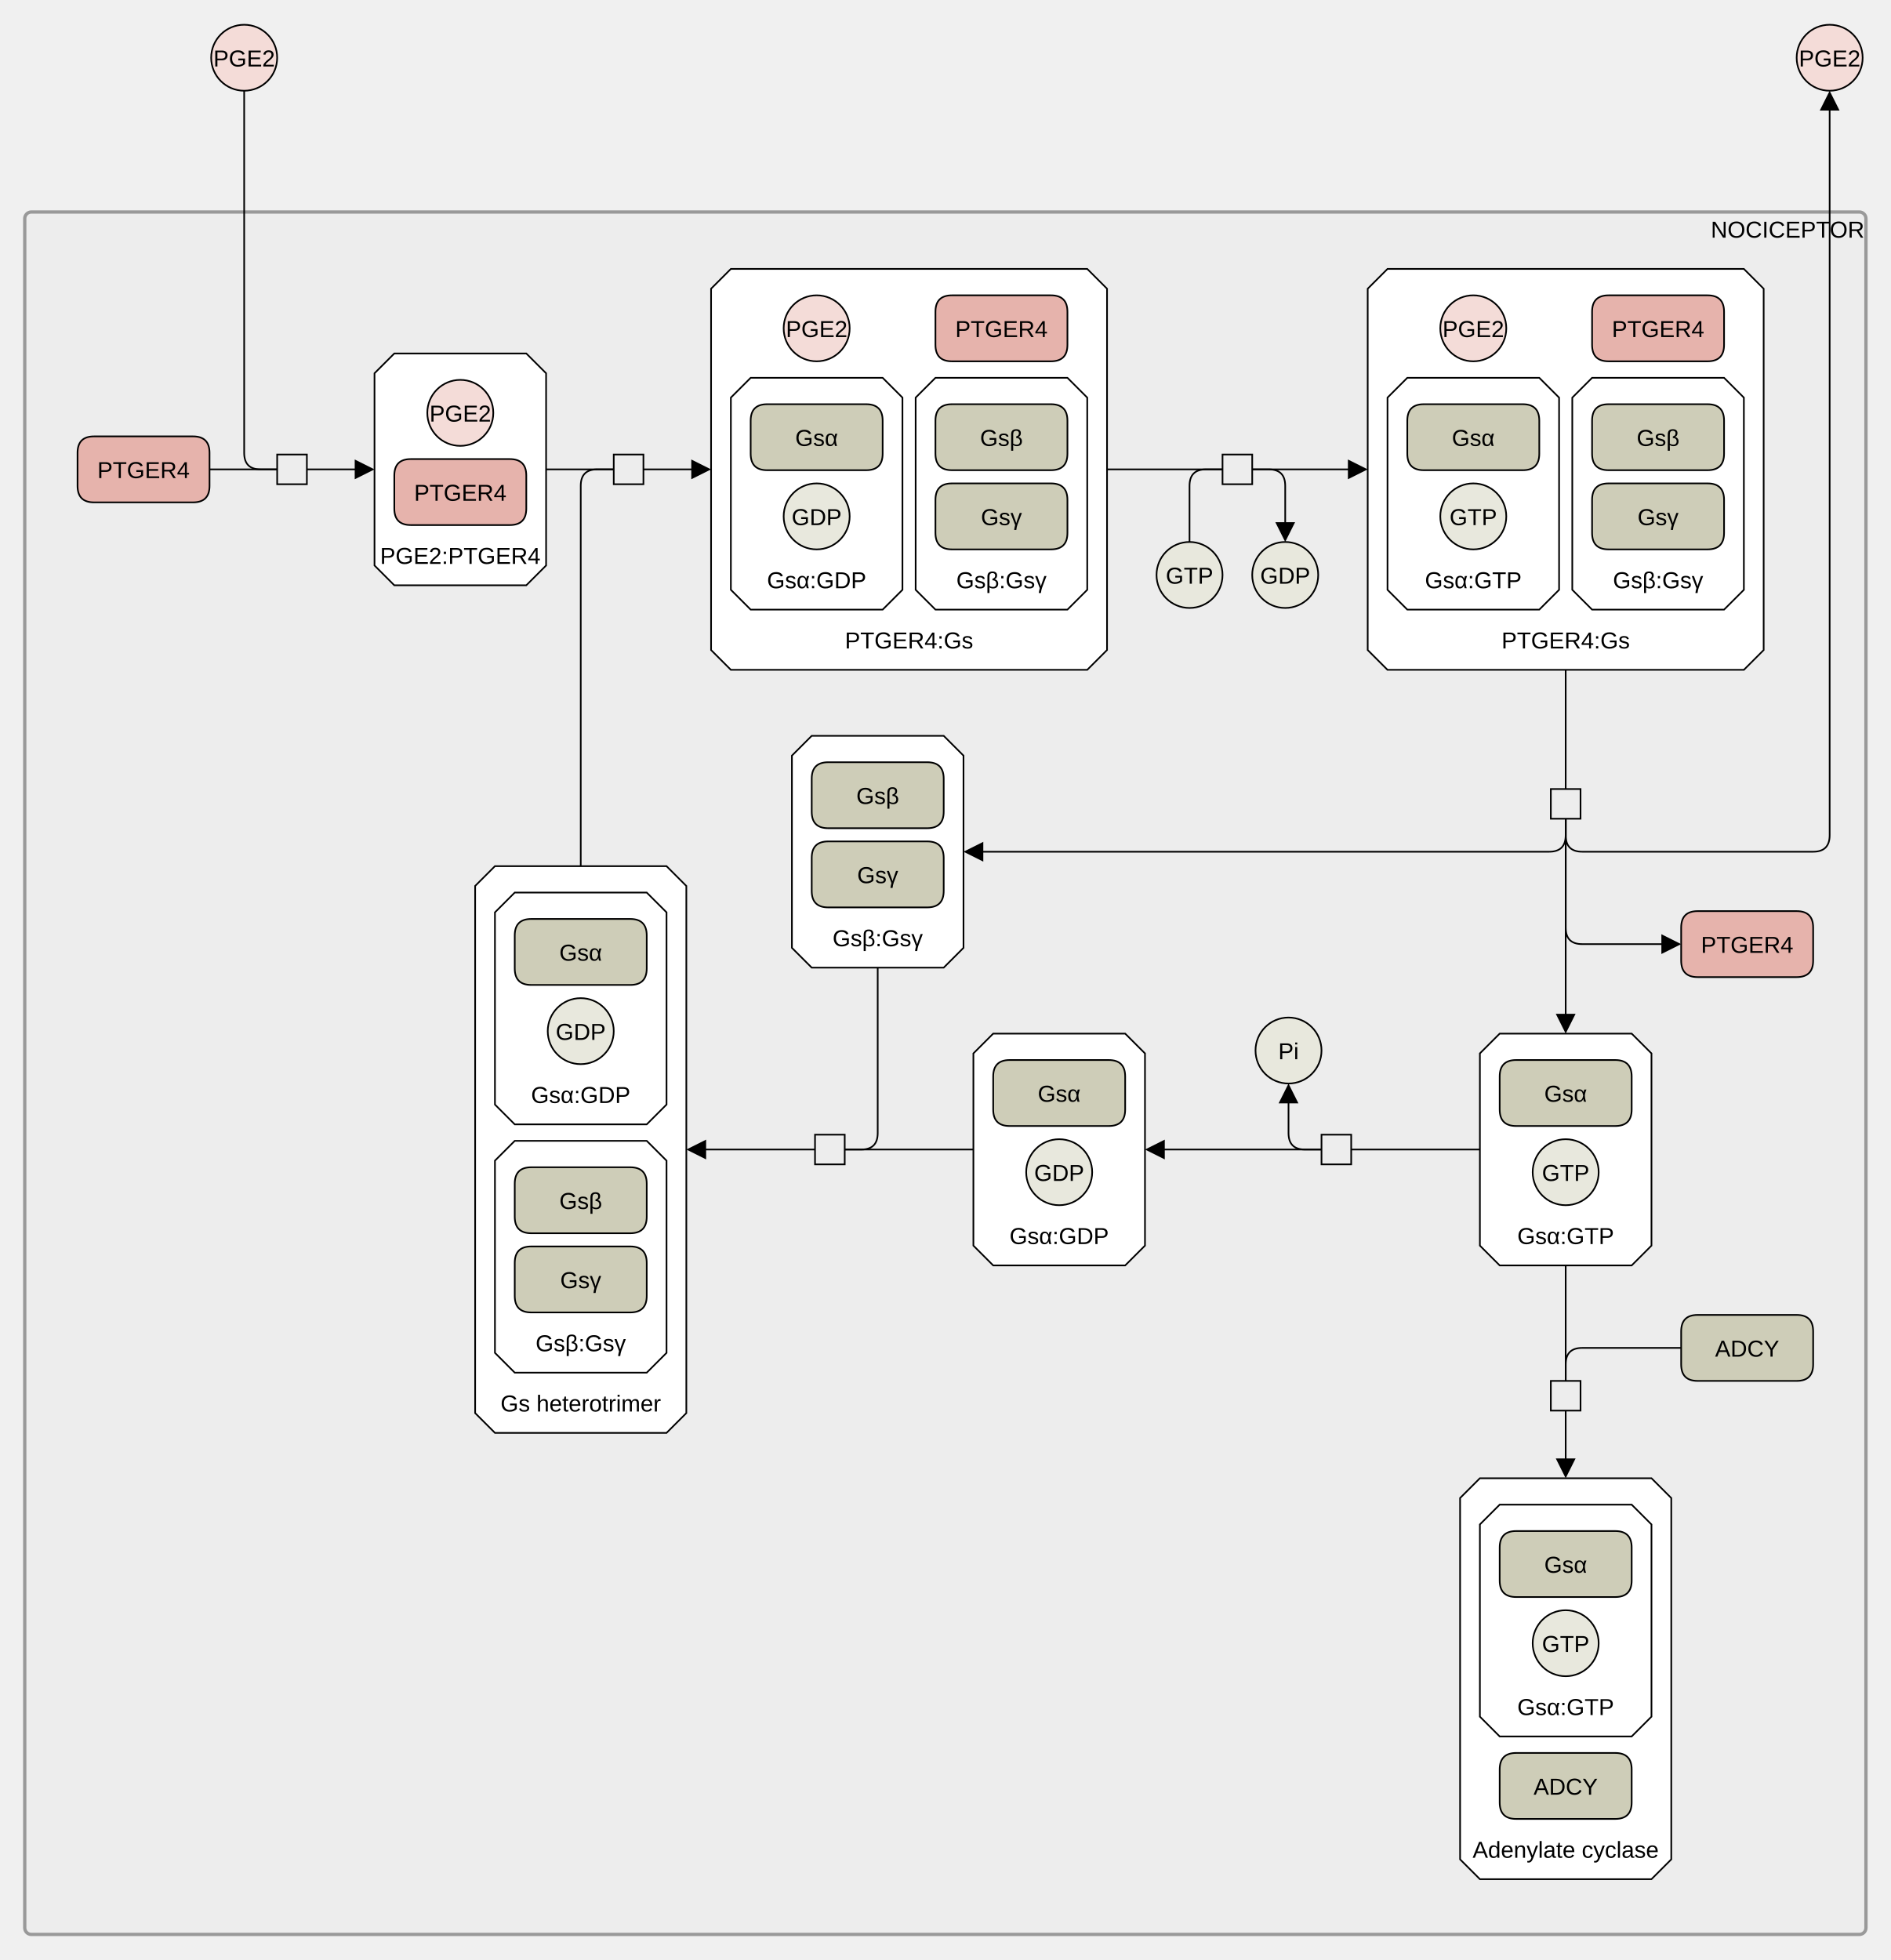
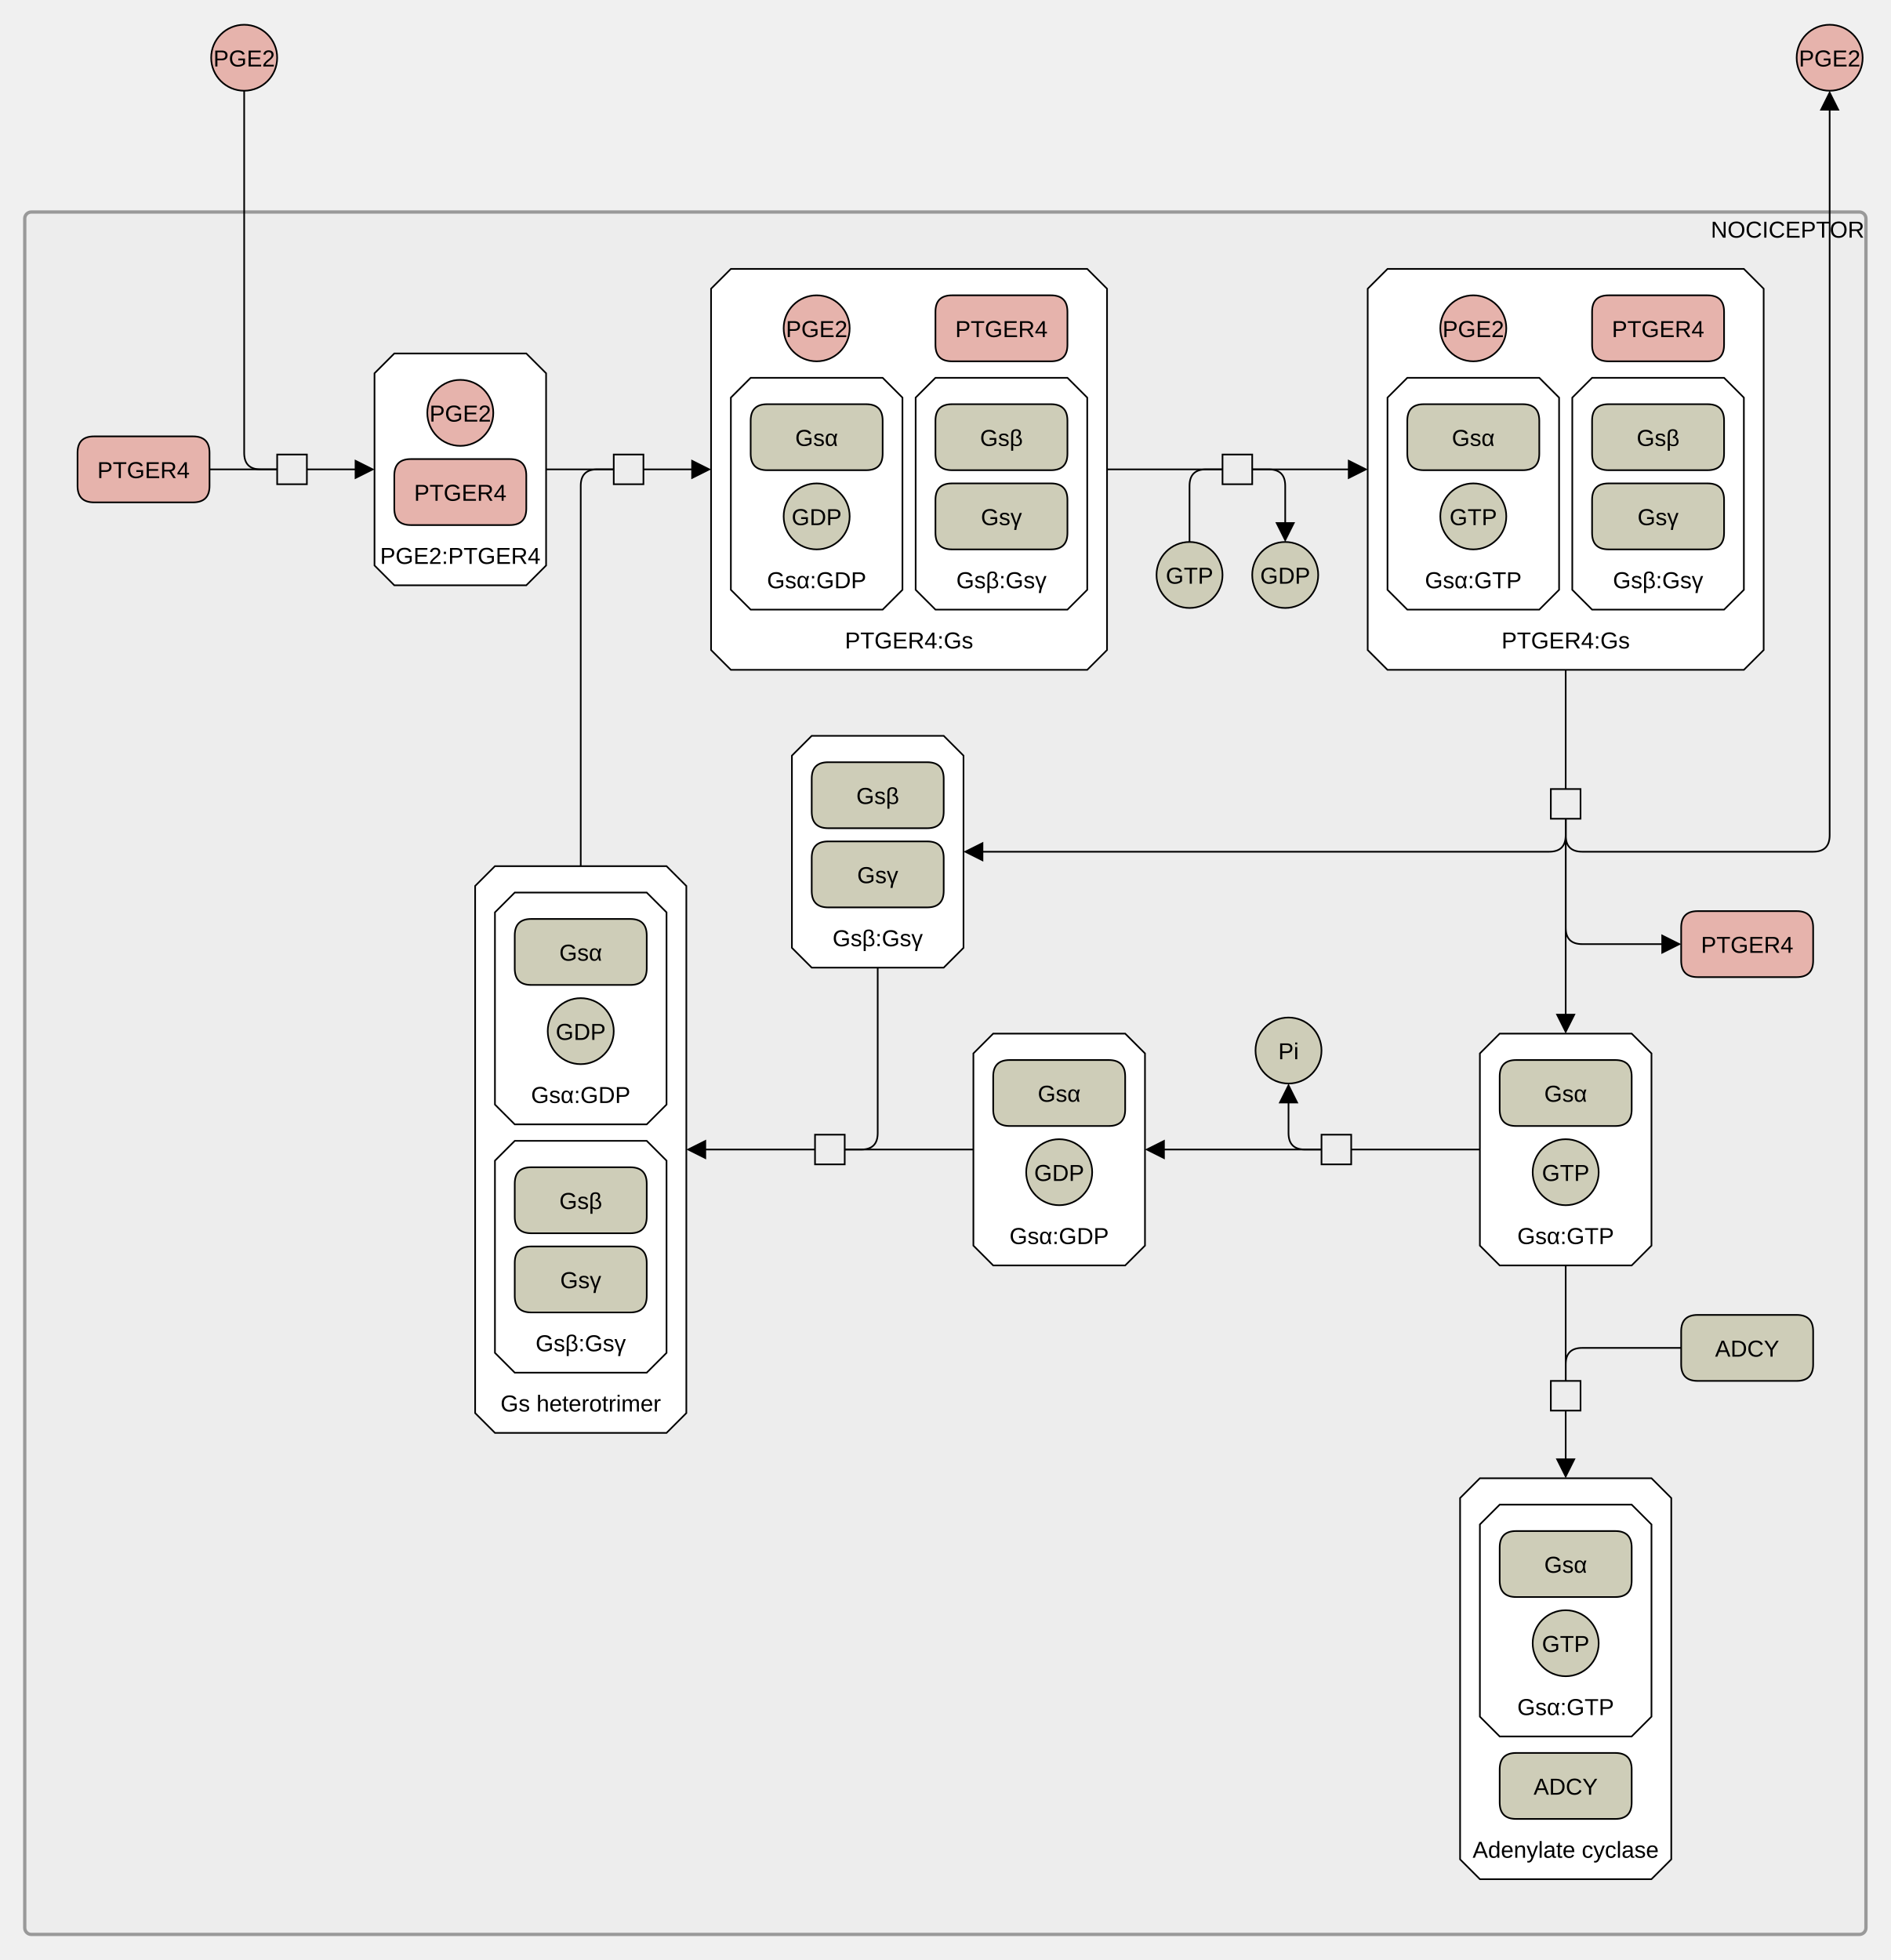
<svg xmlns="http://www.w3.org/2000/svg" width="1146" height="1188" viewBox="0 0 1146 1188" stroke-linecap="butt" stroke-miterlimit="10">
  <g transform="translate(-25,-25)">
    <path d="M40 157.5 C40 155.291 41.791 153.5 44 153.5 L1152 153.5 C1154.209 153.5 1156 155.291 1156 157.5 L1156 1193.5 C1156 1195.709 1154.209 1197.5 1152 1197.5 L44 1197.5 C41.791 1197.5 40 1195.709 40 1193.5 Z" fill="#999999" fill-opacity="0.031" stroke="none" />
    <path d="M40 157.5 C40 155.291 41.791 153.5 44 153.5 L1152 153.5 C1154.209 153.5 1156 155.291 1156 157.5 L1156 1193.5 C1156 1195.709 1154.209 1197.5 1152 1197.5 L44 1197.5 C41.791 1197.5 40 1195.709 40 1193.5 Z" fill="none" stroke="#999999" stroke-width="2" />
    <text x="1108.5" y="169.041" text-anchor="middle" font-family="'Dialog', Arial, Helvetica, sans-serif" font-size="14" fill="#000000" stroke="none" xml:space="preserve">NOCICEPTOR</text>
    <path d="M922 921 L1026 921 L1038 933 L1038 1152 L1026 1164 L922 1164 L910 1152 L910 933 Z" fill="#FFFFFF" stroke="none" />
    <path d="M922 921 L1026 921 L1038 933 L1038 1152 L1026 1164 L922 1164 L910 1152 L910 933 Z" fill="none" stroke="#000000" />
    <text x="974" y="1151.041" text-anchor="middle" font-family="'Dialog', Arial, Helvetica, sans-serif" font-size="14" fill="#000000" stroke="none" xml:space="preserve">Adenylate cyclase</text>
    <path d="M934 1097.5 Q934 1087.5 944 1087.5 L1004 1087.5 Q1014 1087.5 1014 1097.5 L1014 1117.5 Q1014 1127.5 1004 1127.5 L944 1127.5 Q934 1127.5 934 1117.5 Z" fill="#CECDB8" stroke="none" />
    <path d="M934 1097.5 Q934 1087.5 944 1087.5 L1004 1087.5 Q1014 1087.5 1014 1097.5 L1014 1117.5 Q1014 1127.5 1004 1127.5 L944 1127.5 Q934 1127.5 934 1117.5 Z" fill="none" stroke="#000000" />
    <text x="974" y="1112.791" text-anchor="middle" font-family="'Dialog', Arial, Helvetica, sans-serif" font-size="14" fill="#000000" stroke="none" xml:space="preserve">ADCY</text>
    <path d="M934 937 L1014 937 L1026 949 L1026 1065.5 L1014 1077.5 L934 1077.5 L922 1065.5 L922 949 Z" fill="#FFFFFF" stroke="none" />
    <path d="M934 937 L1014 937 L1026 949 L1026 1065.5 L1014 1077.5 L934 1077.5 L922 1065.5 L922 949 Z" fill="none" stroke="#000000" />
    <text x="974" y="1064.541" text-anchor="middle" font-family="'Dialog', Arial, Helvetica, sans-serif" font-size="14" fill="#000000" stroke="none" xml:space="preserve">Gsα:GTP</text>
    <path d="M934 963 Q934 953 944 953 L1004 953 Q1014 953 1014 963 L1014 983 Q1014 993 1004 993 L944 993 Q934 993 934 983 Z" fill="#CECDB8" stroke="none" />
    <path d="M934 963 Q934 953 944 953 L1004 953 Q1014 953 1014 963 L1014 983 Q1014 993 1004 993 L944 993 Q934 993 934 983 Z" fill="none" stroke="#000000" />
    <text x="974" y="978.291" text-anchor="middle" font-family="'Dialog', Arial, Helvetica, sans-serif" font-size="14" fill="#000000" stroke="none" xml:space="preserve">Gsα</text>
-     <path d="M954 1021 C954 1009.954 962.954 1001 974 1001 L974 1001 C985.046 1001 994 1009.954 994 1021 L994 1021 C994 1032.046 985.046 1041 974 1041 L974 1041 C962.954 1041 954 1032.046 954 1021 Z" fill="#E8E8DD" stroke="none" />
+     <path d="M954 1021 C954 1009.954 962.954 1001 974 1001 L974 1001 C985.046 1001 994 1009.954 994 1021 L994 1021 C994 1032.046 985.046 1041 974 1041 L974 1041 C962.954 1041 954 1032.046 954 1021 Z" fill="#CECDB8" stroke="none" />
    <path d="M954 1021 C954 1009.954 962.954 1001 974 1001 L974 1001 C985.046 1001 994 1009.954 994 1021 L994 1021 C994 1032.046 985.046 1041 974 1041 L974 1041 C962.954 1041 954 1032.046 954 1021 Z" fill="none" stroke="#000000" />
    <text x="974" y="1026.291" text-anchor="middle" font-family="'Dialog', Arial, Helvetica, sans-serif" font-size="14" fill="#000000" stroke="none" xml:space="preserve">GTP</text>
    <path d="M468 188 L684 188 L696 200 L696 419 L684 431 L468 431 L456 419 L456 200 Z" fill="#FFFFFF" stroke="none" />
    <path d="M468 188 L684 188 L696 200 L696 419 L684 431 L468 431 L456 419 L456 200 Z" fill="none" stroke="#000000" />
    <text x="576" y="418.041" text-anchor="middle" font-family="'Dialog', Arial, Helvetica, sans-serif" font-size="14" fill="#000000" stroke="none" xml:space="preserve">PTGER4:Gs</text>
    <path d="M592 254 L672 254 L684 266 L684 382.5 L672 394.5 L592 394.5 L580 382.5 L580 266 Z" fill="#FFFFFF" stroke="none" />
    <path d="M592 254 L672 254 L684 266 L684 382.5 L672 394.5 L592 394.5 L580 382.5 L580 266 Z" fill="none" stroke="#000000" />
    <text x="632" y="381.541" text-anchor="middle" font-family="'Dialog', Arial, Helvetica, sans-serif" font-size="14" fill="#000000" stroke="none" xml:space="preserve">Gsβ:Gsγ</text>
    <path d="M592 280 Q592 270 602 270 L662 270 Q672 270 672 280 L672 300 Q672 310 662 310 L602 310 Q592 310 592 300 Z" fill="#CECDB8" stroke="none" />
    <path d="M592 280 Q592 270 602 270 L662 270 Q672 270 672 280 L672 300 Q672 310 662 310 L602 310 Q592 310 592 300 Z" fill="none" stroke="#000000" />
    <text x="632" y="295.291" text-anchor="middle" font-family="'Dialog', Arial, Helvetica, sans-serif" font-size="14" fill="#000000" stroke="none" xml:space="preserve">Gsβ</text>
    <path d="M592 328 Q592 318 602 318 L662 318 Q672 318 672 328 L672 348 Q672 358 662 358 L602 358 Q592 358 592 348 Z" fill="#CECDB8" stroke="none" />
    <path d="M592 328 Q592 318 602 318 L662 318 Q672 318 672 328 L672 348 Q672 358 662 358 L602 358 Q592 358 592 348 Z" fill="none" stroke="#000000" />
    <text x="632" y="343.291" text-anchor="middle" font-family="'Dialog', Arial, Helvetica, sans-serif" font-size="14" fill="#000000" stroke="none" xml:space="preserve">Gsγ</text>
    <path d="M480 254 L560 254 L572 266 L572 382.5 L560 394.5 L480 394.5 L468 382.5 L468 266 Z" fill="#FFFFFF" stroke="none" />
    <path d="M480 254 L560 254 L572 266 L572 382.5 L560 394.5 L480 394.5 L468 382.5 L468 266 Z" fill="none" stroke="#000000" />
    <text x="520" y="381.541" text-anchor="middle" font-family="'Dialog', Arial, Helvetica, sans-serif" font-size="14" fill="#000000" stroke="none" xml:space="preserve">Gsα:GDP</text>
    <path d="M480 280 Q480 270 490 270 L550 270 Q560 270 560 280 L560 300 Q560 310 550 310 L490 310 Q480 310 480 300 Z" fill="#CECDB8" stroke="none" />
    <path d="M480 280 Q480 270 490 270 L550 270 Q560 270 560 280 L560 300 Q560 310 550 310 L490 310 Q480 310 480 300 Z" fill="none" stroke="#000000" />
    <text x="520" y="295.291" text-anchor="middle" font-family="'Dialog', Arial, Helvetica, sans-serif" font-size="14" fill="#000000" stroke="none" xml:space="preserve">Gsα</text>
-     <path d="M500 338 C500 326.954 508.954 318 520 318 L520 318 C531.046 318 540 326.954 540 338 L540 338 C540 349.046 531.046 358 520 358 L520 358 C508.954 358 500 349.046 500 338 Z" fill="#E8E8DD" stroke="none" />
+     <path d="M500 338 C500 326.954 508.954 318 520 318 L520 318 C531.046 318 540 326.954 540 338 L540 338 C540 349.046 531.046 358 520 358 L520 358 C508.954 358 500 349.046 500 338 Z" fill="#CECDB8" stroke="none" />
    <path d="M500 338 C500 326.954 508.954 318 520 318 L520 318 C531.046 318 540 326.954 540 338 L540 338 C540 349.046 531.046 358 520 358 L520 358 C508.954 358 500 349.046 500 338 Z" fill="none" stroke="#000000" />
    <text x="520" y="343.291" text-anchor="middle" font-family="'Dialog', Arial, Helvetica, sans-serif" font-size="14" fill="#000000" stroke="none" xml:space="preserve">GDP</text>
-     <path d="M500 224 C500 212.954 508.954 204 520 204 L520 204 C531.046 204 540 212.954 540 224 L540 224 C540 235.046 531.046 244 520 244 L520 244 C508.954 244 500 235.046 500 224 Z" fill="#F4DCD8" stroke="none" />
+     <path d="M500 224 C500 212.954 508.954 204 520 204 L520 204 C531.046 204 540 212.954 540 224 L540 224 C540 235.046 531.046 244 520 244 L520 244 C508.954 244 500 235.046 500 224 Z" fill="#E6B3AC" stroke="none" />
    <path d="M500 224 C500 212.954 508.954 204 520 204 L520 204 C531.046 204 540 212.954 540 224 L540 224 C540 235.046 531.046 244 520 244 L520 244 C508.954 244 500 235.046 500 224 Z" fill="none" stroke="#000000" />
    <text x="520" y="229.291" text-anchor="middle" font-family="'Dialog', Arial, Helvetica, sans-serif" font-size="14" fill="#000000" stroke="none" xml:space="preserve">PGE2</text>
    <path d="M592 214 Q592 204 602 204 L662 204 Q672 204 672 214 L672 234 Q672 244 662 244 L602 244 Q592 244 592 234 Z" fill="#E6B3AC" stroke="none" />
    <path d="M592 214 Q592 204 602 204 L662 204 Q672 204 672 214 L672 234 Q672 244 662 244 L602 244 Q592 244 592 234 Z" fill="none" stroke="#000000" />
    <text x="632" y="229.291" text-anchor="middle" font-family="'Dialog', Arial, Helvetica, sans-serif" font-size="14" fill="#000000" stroke="none" xml:space="preserve">PTGER4</text>
    <path d="M866 188 L1082 188 L1094 200 L1094 419 L1082 431 L866 431 L854 419 L854 200 Z" fill="#FFFFFF" stroke="none" />
    <path d="M866 188 L1082 188 L1094 200 L1094 419 L1082 431 L866 431 L854 419 L854 200 Z" fill="none" stroke="#000000" />
    <text x="974" y="418.041" text-anchor="middle" font-family="'Dialog', Arial, Helvetica, sans-serif" font-size="14" fill="#000000" stroke="none" xml:space="preserve">PTGER4:Gs</text>
    <path d="M990 254 L1070 254 L1082 266 L1082 382.5 L1070 394.5 L990 394.5 L978 382.5 L978 266 Z" fill="#FFFFFF" stroke="none" />
    <path d="M990 254 L1070 254 L1082 266 L1082 382.5 L1070 394.5 L990 394.5 L978 382.5 L978 266 Z" fill="none" stroke="#000000" />
    <text x="1030" y="381.541" text-anchor="middle" font-family="'Dialog', Arial, Helvetica, sans-serif" font-size="14" fill="#000000" stroke="none" xml:space="preserve">Gsβ:Gsγ</text>
    <path d="M990 280 Q990 270 1000 270 L1060 270 Q1070 270 1070 280 L1070 300 Q1070 310 1060 310 L1000 310 Q990 310 990 300 Z" fill="#CECDB8" stroke="none" />
    <path d="M990 280 Q990 270 1000 270 L1060 270 Q1070 270 1070 280 L1070 300 Q1070 310 1060 310 L1000 310 Q990 310 990 300 Z" fill="none" stroke="#000000" />
    <text x="1030" y="295.291" text-anchor="middle" font-family="'Dialog', Arial, Helvetica, sans-serif" font-size="14" fill="#000000" stroke="none" xml:space="preserve">Gsβ</text>
    <path d="M990 328 Q990 318 1000 318 L1060 318 Q1070 318 1070 328 L1070 348 Q1070 358 1060 358 L1000 358 Q990 358 990 348 Z" fill="#CECDB8" stroke="none" />
    <path d="M990 328 Q990 318 1000 318 L1060 318 Q1070 318 1070 328 L1070 348 Q1070 358 1060 358 L1000 358 Q990 358 990 348 Z" fill="none" stroke="#000000" />
    <text x="1030" y="343.291" text-anchor="middle" font-family="'Dialog', Arial, Helvetica, sans-serif" font-size="14" fill="#000000" stroke="none" xml:space="preserve">Gsγ</text>
    <path d="M878 254 L958 254 L970 266 L970 382.5 L958 394.5 L878 394.5 L866 382.5 L866 266 Z" fill="#FFFFFF" stroke="none" />
    <path d="M878 254 L958 254 L970 266 L970 382.5 L958 394.5 L878 394.5 L866 382.5 L866 266 Z" fill="none" stroke="#000000" />
    <text x="918" y="381.541" text-anchor="middle" font-family="'Dialog', Arial, Helvetica, sans-serif" font-size="14" fill="#000000" stroke="none" xml:space="preserve">Gsα:GTP</text>
    <path d="M878 280 Q878 270 888 270 L948 270 Q958 270 958 280 L958 300 Q958 310 948 310 L888 310 Q878 310 878 300 Z" fill="#CECDB8" stroke="none" />
    <path d="M878 280 Q878 270 888 270 L948 270 Q958 270 958 280 L958 300 Q958 310 948 310 L888 310 Q878 310 878 300 Z" fill="none" stroke="#000000" />
    <text x="918" y="295.291" text-anchor="middle" font-family="'Dialog', Arial, Helvetica, sans-serif" font-size="14" fill="#000000" stroke="none" xml:space="preserve">Gsα</text>
-     <path d="M898 338 C898 326.954 906.954 318 918 318 L918 318 C929.046 318 938 326.954 938 338 L938 338 C938 349.046 929.046 358 918 358 L918 358 C906.954 358 898 349.046 898 338 Z" fill="#E8E8DD" stroke="none" />
+     <path d="M898 338 C898 326.954 906.954 318 918 318 L918 318 C929.046 318 938 326.954 938 338 L938 338 C938 349.046 929.046 358 918 358 L918 358 C906.954 358 898 349.046 898 338 Z" fill="#CECDB8" stroke="none" />
    <path d="M898 338 C898 326.954 906.954 318 918 318 L918 318 C929.046 318 938 326.954 938 338 L938 338 C938 349.046 929.046 358 918 358 L918 358 C906.954 358 898 349.046 898 338 Z" fill="none" stroke="#000000" />
    <text x="918" y="343.291" text-anchor="middle" font-family="'Dialog', Arial, Helvetica, sans-serif" font-size="14" fill="#000000" stroke="none" xml:space="preserve">GTP</text>
-     <path d="M898 224 C898 212.954 906.954 204 918 204 L918 204 C929.046 204 938 212.954 938 224 L938 224 C938 235.046 929.046 244 918 244 L918 244 C906.954 244 898 235.046 898 224 Z" fill="#F4DCD8" stroke="none" />
+     <path d="M898 224 C898 212.954 906.954 204 918 204 L918 204 C929.046 204 938 212.954 938 224 L938 224 C938 235.046 929.046 244 918 244 L918 244 C906.954 244 898 235.046 898 224 Z" fill="#E6B3AC" stroke="none" />
    <path d="M898 224 C898 212.954 906.954 204 918 204 L918 204 C929.046 204 938 212.954 938 224 L938 224 C938 235.046 929.046 244 918 244 L918 244 C906.954 244 898 235.046 898 224 Z" fill="none" stroke="#000000" />
    <text x="918" y="229.291" text-anchor="middle" font-family="'Dialog', Arial, Helvetica, sans-serif" font-size="14" fill="#000000" stroke="none" xml:space="preserve">PGE2</text>
    <path d="M990 214 Q990 204 1000 204 L1060 204 Q1070 204 1070 214 L1070 234 Q1070 244 1060 244 L1000 244 Q990 244 990 234 Z" fill="#E6B3AC" stroke="none" />
    <path d="M990 214 Q990 204 1000 204 L1060 204 Q1070 204 1070 214 L1070 234 Q1070 244 1060 244 L1000 244 Q990 244 990 234 Z" fill="none" stroke="#000000" />
    <text x="1030" y="229.291" text-anchor="middle" font-family="'Dialog', Arial, Helvetica, sans-serif" font-size="14" fill="#000000" stroke="none" xml:space="preserve">PTGER4</text>
    <path d="M264 239.25 L344 239.25 L356 251.25 L356 367.75 L344 379.75 L264 379.75 L252 367.75 L252 251.25 Z" fill="#FFFFFF" stroke="none" />
    <path d="M264 239.25 L344 239.25 L356 251.25 L356 367.75 L344 379.75 L264 379.75 L252 367.75 L252 251.25 Z" fill="none" stroke="#000000" />
    <text x="304" y="366.791" text-anchor="middle" font-family="'Dialog', Arial, Helvetica, sans-serif" font-size="14" fill="#000000" stroke="none" xml:space="preserve">PGE2:PTGER4</text>
    <path d="M264 313.25 Q264 303.25 274 303.25 L334 303.25 Q344 303.25 344 313.25 L344 333.25 Q344 343.25 334 343.25 L274 343.25 Q264 343.25 264 333.25 Z" fill="#E6B3AC" stroke="none" />
    <path d="M264 313.25 Q264 303.25 274 303.25 L334 303.25 Q344 303.25 344 313.25 L344 333.25 Q344 343.25 334 343.25 L274 343.25 Q264 343.25 264 333.25 Z" fill="none" stroke="#000000" />
    <text x="304" y="328.541" text-anchor="middle" font-family="'Dialog', Arial, Helvetica, sans-serif" font-size="14" fill="#000000" stroke="none" xml:space="preserve">PTGER4</text>
-     <path d="M284 275.25 C284 264.204 292.954 255.25 304 255.25 L304 255.25 C315.046 255.25 324 264.204 324 275.25 L324 275.25 C324 286.296 315.046 295.25 304 295.25 L304 295.25 C292.954 295.25 284 286.296 284 275.25 Z" fill="#F4DCD8" stroke="none" />
+     <path d="M284 275.25 C284 264.204 292.954 255.25 304 255.25 L304 255.25 C315.046 255.25 324 264.204 324 275.25 L324 275.25 C324 286.296 315.046 295.25 304 295.25 L304 295.25 C292.954 295.25 284 286.296 284 275.25 Z" fill="#E6B3AC" stroke="none" />
    <path d="M284 275.25 C284 264.204 292.954 255.25 304 255.25 L304 255.25 C315.046 255.25 324 264.204 324 275.25 L324 275.25 C324 286.296 315.046 295.25 304 295.25 L304 295.25 C292.954 295.25 284 286.296 284 275.25 Z" fill="none" stroke="#000000" />
    <text x="304" y="280.541" text-anchor="middle" font-family="'Dialog', Arial, Helvetica, sans-serif" font-size="14" fill="#000000" stroke="none" xml:space="preserve">PGE2</text>
    <path d="M517 471 L597 471 L609 483 L609 599.5 L597 611.5 L517 611.5 L505 599.5 L505 483 Z" fill="#FFFFFF" stroke="none" />
    <path d="M517 471 L597 471 L609 483 L609 599.5 L597 611.5 L517 611.5 L505 599.5 L505 483 Z" fill="none" stroke="#000000" />
    <text x="557" y="598.541" text-anchor="middle" font-family="'Dialog', Arial, Helvetica, sans-serif" font-size="14" fill="#000000" stroke="none" xml:space="preserve">Gsβ:Gsγ</text>
    <path d="M517 497 Q517 487 527 487 L587 487 Q597 487 597 497 L597 517 Q597 527 587 527 L527 527 Q517 527 517 517 Z" fill="#CECDB8" stroke="none" />
    <path d="M517 497 Q517 487 527 487 L587 487 Q597 487 597 497 L597 517 Q597 527 587 527 L527 527 Q517 527 517 517 Z" fill="none" stroke="#000000" />
    <text x="557" y="512.291" text-anchor="middle" font-family="'Dialog', Arial, Helvetica, sans-serif" font-size="14" fill="#000000" stroke="none" xml:space="preserve">Gsβ</text>
    <path d="M517 545 Q517 535 527 535 L587 535 Q597 535 597 545 L597 565 Q597 575 587 575 L527 575 Q517 575 517 565 Z" fill="#CECDB8" stroke="none" />
    <path d="M517 545 Q517 535 527 535 L587 535 Q597 535 597 545 L597 565 Q597 575 587 575 L527 575 Q517 575 517 565 Z" fill="none" stroke="#000000" />
    <text x="557" y="560.291" text-anchor="middle" font-family="'Dialog', Arial, Helvetica, sans-serif" font-size="14" fill="#000000" stroke="none" xml:space="preserve">Gsγ</text>
    <path d="M325 550 L429 550 L441 562 L441 881.5 L429 893.5 L325 893.5 L313 881.5 L313 562 Z" fill="#FFFFFF" stroke="none" />
    <path d="M325 550 L429 550 L441 562 L441 881.5 L429 893.5 L325 893.5 L313 881.5 L313 562 Z" fill="none" stroke="#000000" />
    <text x="377" y="880.541" text-anchor="middle" font-family="'Dialog', Arial, Helvetica, sans-serif" font-size="14" fill="#000000" stroke="none" xml:space="preserve">Gs heterotrimer</text>
    <path d="M337 716.5 L417 716.5 L429 728.5 L429 845 L417 857 L337 857 L325 845 L325 728.5 Z" fill="#FFFFFF" stroke="none" />
    <path d="M337 716.5 L417 716.5 L429 728.5 L429 845 L417 857 L337 857 L325 845 L325 728.5 Z" fill="none" stroke="#000000" />
    <text x="377" y="844.041" text-anchor="middle" font-family="'Dialog', Arial, Helvetica, sans-serif" font-size="14" fill="#000000" stroke="none" xml:space="preserve">Gsβ:Gsγ</text>
    <path d="M337 742.5 Q337 732.5 347 732.5 L407 732.5 Q417 732.5 417 742.5 L417 762.5 Q417 772.5 407 772.5 L347 772.5 Q337 772.5 337 762.5 Z" fill="#CECDB8" stroke="none" />
    <path d="M337 742.5 Q337 732.5 347 732.5 L407 732.5 Q417 732.5 417 742.5 L417 762.5 Q417 772.5 407 772.5 L347 772.5 Q337 772.5 337 762.5 Z" fill="none" stroke="#000000" />
    <text x="377" y="757.791" text-anchor="middle" font-family="'Dialog', Arial, Helvetica, sans-serif" font-size="14" fill="#000000" stroke="none" xml:space="preserve">Gsβ</text>
    <path d="M337 790.5 Q337 780.5 347 780.5 L407 780.5 Q417 780.5 417 790.5 L417 810.5 Q417 820.5 407 820.5 L347 820.5 Q337 820.5 337 810.5 Z" fill="#CECDB8" stroke="none" />
    <path d="M337 790.5 Q337 780.5 347 780.5 L407 780.5 Q417 780.5 417 790.5 L417 810.5 Q417 820.5 407 820.5 L347 820.5 Q337 820.5 337 810.5 Z" fill="none" stroke="#000000" />
    <text x="377" y="805.791" text-anchor="middle" font-family="'Dialog', Arial, Helvetica, sans-serif" font-size="14" fill="#000000" stroke="none" xml:space="preserve">Gsγ</text>
    <path d="M337 566 L417 566 L429 578 L429 694.5 L417 706.5 L337 706.5 L325 694.5 L325 578 Z" fill="#FFFFFF" stroke="none" />
    <path d="M337 566 L417 566 L429 578 L429 694.5 L417 706.5 L337 706.5 L325 694.5 L325 578 Z" fill="none" stroke="#000000" />
    <text x="377" y="693.541" text-anchor="middle" font-family="'Dialog', Arial, Helvetica, sans-serif" font-size="14" fill="#000000" stroke="none" xml:space="preserve">Gsα:GDP</text>
    <path d="M337 592 Q337 582 347 582 L407 582 Q417 582 417 592 L417 612 Q417 622 407 622 L347 622 Q337 622 337 612 Z" fill="#CECDB8" stroke="none" />
    <path d="M337 592 Q337 582 347 582 L407 582 Q417 582 417 592 L417 612 Q417 622 407 622 L347 622 Q337 622 337 612 Z" fill="none" stroke="#000000" />
    <text x="377" y="607.291" text-anchor="middle" font-family="'Dialog', Arial, Helvetica, sans-serif" font-size="14" fill="#000000" stroke="none" xml:space="preserve">Gsα</text>
-     <path d="M357 650 C357 638.954 365.954 630 377 630 L377 630 C388.046 630 397 638.954 397 650 L397 650 C397 661.046 388.046 670 377 670 L377 670 C365.954 670 357 661.046 357 650 Z" fill="#E8E8DD" stroke="none" />
+     <path d="M357 650 C357 638.954 365.954 630 377 630 L377 630 C388.046 630 397 638.954 397 650 L397 650 C397 661.046 388.046 670 377 670 L377 670 C365.954 670 357 661.046 357 650 Z" fill="#CECDB8" stroke="none" />
    <path d="M357 650 C357 638.954 365.954 630 377 630 L377 630 C388.046 630 397 638.954 397 650 L397 650 C397 661.046 388.046 670 377 670 L377 670 C365.954 670 357 661.046 357 650 Z" fill="none" stroke="#000000" />
    <text x="377" y="655.291" text-anchor="middle" font-family="'Dialog', Arial, Helvetica, sans-serif" font-size="14" fill="#000000" stroke="none" xml:space="preserve">GDP</text>
    <path d="M72 299.5 Q72 289.5 82 289.5 L142 289.5 Q152 289.5 152 299.5 L152 319.5 Q152 329.5 142 329.5 L82 329.5 Q72 329.5 72 319.5 Z" fill="#E6B3AC" stroke="none" />
    <path d="M72 299.5 Q72 289.5 82 289.5 L142 289.5 Q152 289.5 152 299.5 L152 319.5 Q152 329.5 142 329.5 L82 329.5 Q72 329.5 72 319.5 Z" fill="none" stroke="#000000" />
    <text x="112" y="314.791" text-anchor="middle" font-family="'Dialog', Arial, Helvetica, sans-serif" font-size="14" fill="#000000" stroke="none" xml:space="preserve">PTGER4</text>
-     <path d="M784 373.5 C784 362.454 792.954 353.5 804 353.5 L804 353.5 C815.046 353.5 824 362.454 824 373.5 L824 373.5 C824 384.546 815.046 393.5 804 393.5 L804 393.5 C792.954 393.5 784 384.546 784 373.5 Z" fill="#E8E8DD" stroke="none" />
+     <path d="M784 373.5 C784 362.454 792.954 353.5 804 353.5 L804 353.5 C815.046 353.5 824 362.454 824 373.5 L824 373.5 C824 384.546 815.046 393.5 804 393.5 L804 393.5 C792.954 393.5 784 384.546 784 373.5 Z" fill="#CECDB8" stroke="none" />
    <path d="M784 373.5 C784 362.454 792.954 353.5 804 353.5 L804 353.5 C815.046 353.5 824 362.454 824 373.5 L824 373.5 C824 384.546 815.046 393.5 804 393.5 L804 393.5 C792.954 393.5 784 384.546 784 373.5 Z" fill="none" stroke="#000000" />
    <text x="804" y="378.791" text-anchor="middle" font-family="'Dialog', Arial, Helvetica, sans-serif" font-size="14" fill="#000000" stroke="none" xml:space="preserve">GDP</text>
-     <path d="M726 373.5 C726 362.454 734.954 353.5 746 353.5 L746 353.5 C757.046 353.5 766 362.454 766 373.5 L766 373.5 C766 384.546 757.046 393.5 746 393.5 L746 393.5 C734.954 393.5 726 384.546 726 373.5 Z" fill="#E8E8DD" stroke="none" />
+     <path d="M726 373.5 C726 362.454 734.954 353.5 746 353.5 L746 353.5 C757.046 353.5 766 362.454 766 373.5 L766 373.5 C766 384.546 757.046 393.5 746 393.5 L746 393.5 C734.954 393.5 726 384.546 726 373.5 Z" fill="#CECDB8" stroke="none" />
    <path d="M726 373.5 C726 362.454 734.954 353.5 746 353.5 L746 353.5 C757.046 353.5 766 362.454 766 373.5 L766 373.5 C766 384.546 757.046 393.5 746 393.5 L746 393.5 C734.954 393.5 726 384.546 726 373.5 Z" fill="none" stroke="#000000" />
    <text x="746" y="378.791" text-anchor="middle" font-family="'Dialog', Arial, Helvetica, sans-serif" font-size="14" fill="#000000" stroke="none" xml:space="preserve">GTP</text>
-     <path d="M786 661.75 C786 650.704 794.954 641.75 806 641.75 L806 641.75 C817.046 641.75 826 650.704 826 661.75 L826 661.75 C826 672.796 817.046 681.75 806 681.75 L806 681.75 C794.954 681.75 786 672.796 786 661.75 Z" fill="#E8E8DD" stroke="none" />
+     <path d="M786 661.75 C786 650.704 794.954 641.75 806 641.75 L806 641.75 C817.046 641.75 826 650.704 826 661.75 L826 661.75 C826 672.796 817.046 681.75 806 681.75 L806 681.75 C794.954 681.75 786 672.796 786 661.75 Z" fill="#CECDB8" stroke="none" />
    <path d="M786 661.75 C786 650.704 794.954 641.75 806 641.75 L806 641.75 C817.046 641.75 826 650.704 826 661.75 L826 661.75 C826 672.796 817.046 681.75 806 681.75 L806 681.75 C794.954 681.75 786 672.796 786 661.75 Z" fill="none" stroke="#000000" />
    <text x="806" y="667.041" text-anchor="middle" font-family="'Dialog', Arial, Helvetica, sans-serif" font-size="14" fill="#000000" stroke="none" xml:space="preserve">Pi</text>
    <path d="M627 651.5 L707 651.5 L719 663.5 L719 780 L707 792 L627 792 L615 780 L615 663.5 Z" fill="#FFFFFF" stroke="none" />
    <path d="M627 651.5 L707 651.5 L719 663.5 L719 780 L707 792 L627 792 L615 780 L615 663.5 Z" fill="none" stroke="#000000" />
    <text x="667" y="779.041" text-anchor="middle" font-family="'Dialog', Arial, Helvetica, sans-serif" font-size="14" fill="#000000" stroke="none" xml:space="preserve">Gsα:GDP</text>
    <path d="M627 677.5 Q627 667.5 637 667.5 L697 667.5 Q707 667.5 707 677.5 L707 697.5 Q707 707.5 697 707.5 L637 707.5 Q627 707.5 627 697.5 Z" fill="#CECDB8" stroke="none" />
    <path d="M627 677.5 Q627 667.5 637 667.5 L697 667.5 Q707 667.5 707 677.5 L707 697.5 Q707 707.5 697 707.5 L637 707.5 Q627 707.5 627 697.5 Z" fill="none" stroke="#000000" />
    <text x="667" y="692.791" text-anchor="middle" font-family="'Dialog', Arial, Helvetica, sans-serif" font-size="14" fill="#000000" stroke="none" xml:space="preserve">Gsα</text>
-     <path d="M647 735.5 C647 724.454 655.954 715.5 667 715.5 L667 715.5 C678.046 715.5 687 724.454 687 735.5 L687 735.5 C687 746.546 678.046 755.5 667 755.5 L667 755.5 C655.954 755.5 647 746.546 647 735.5 Z" fill="#E8E8DD" stroke="none" />
+     <path d="M647 735.5 C647 724.454 655.954 715.5 667 715.5 L667 715.5 C678.046 715.5 687 724.454 687 735.5 L687 735.5 C687 746.546 678.046 755.5 667 755.5 L667 755.5 C655.954 755.5 647 746.546 647 735.5 Z" fill="#CECDB8" stroke="none" />
    <path d="M647 735.5 C647 724.454 655.954 715.5 667 715.5 L667 715.5 C678.046 715.5 687 724.454 687 735.5 L687 735.5 C687 746.546 678.046 755.5 667 755.5 L667 755.5 C655.954 755.5 647 746.546 647 735.5 Z" fill="none" stroke="#000000" />
    <text x="667" y="740.791" text-anchor="middle" font-family="'Dialog', Arial, Helvetica, sans-serif" font-size="14" fill="#000000" stroke="none" xml:space="preserve">GDP</text>
    <path d="M934 651.5 L1014 651.5 L1026 663.5 L1026 780 L1014 792 L934 792 L922 780 L922 663.5 Z" fill="#FFFFFF" stroke="none" />
    <path d="M934 651.5 L1014 651.5 L1026 663.5 L1026 780 L1014 792 L934 792 L922 780 L922 663.5 Z" fill="none" stroke="#000000" />
    <text x="974" y="779.041" text-anchor="middle" font-family="'Dialog', Arial, Helvetica, sans-serif" font-size="14" fill="#000000" stroke="none" xml:space="preserve">Gsα:GTP</text>
    <path d="M934 677.5 Q934 667.5 944 667.5 L1004 667.5 Q1014 667.5 1014 677.5 L1014 697.5 Q1014 707.5 1004 707.5 L944 707.5 Q934 707.5 934 697.5 Z" fill="#CECDB8" stroke="none" />
    <path d="M934 677.5 Q934 667.5 944 667.5 L1004 667.5 Q1014 667.5 1014 677.5 L1014 697.5 Q1014 707.5 1004 707.5 L944 707.5 Q934 707.5 934 697.5 Z" fill="none" stroke="#000000" />
    <text x="974" y="692.791" text-anchor="middle" font-family="'Dialog', Arial, Helvetica, sans-serif" font-size="14" fill="#000000" stroke="none" xml:space="preserve">Gsα</text>
-     <path d="M954 735.5 C954 724.454 962.954 715.5 974 715.5 L974 715.5 C985.046 715.5 994 724.454 994 735.5 L994 735.5 C994 746.546 985.046 755.5 974 755.5 L974 755.5 C962.954 755.5 954 746.546 954 735.5 Z" fill="#E8E8DD" stroke="none" />
+     <path d="M954 735.5 C954 724.454 962.954 715.5 974 715.5 L974 715.5 C985.046 715.5 994 724.454 994 735.5 L994 735.5 C994 746.546 985.046 755.5 974 755.5 L974 755.5 C962.954 755.5 954 746.546 954 735.5 Z" fill="#CECDB8" stroke="none" />
    <path d="M954 735.5 C954 724.454 962.954 715.5 974 715.5 L974 715.5 C985.046 715.5 994 724.454 994 735.5 L994 735.5 C994 746.546 985.046 755.5 974 755.5 L974 755.5 C962.954 755.5 954 746.546 954 735.5 Z" fill="none" stroke="#000000" />
    <text x="974" y="740.791" text-anchor="middle" font-family="'Dialog', Arial, Helvetica, sans-serif" font-size="14" fill="#000000" stroke="none" xml:space="preserve">GTP</text>
    <path d="M1044 587.25 Q1044 577.25 1054 577.25 L1114 577.25 Q1124 577.25 1124 587.25 L1124 607.25 Q1124 617.25 1114 617.25 L1054 617.25 Q1044 617.25 1044 607.25 Z" fill="#E6B3AC" stroke="none" />
    <path d="M1044 587.25 Q1044 577.25 1054 577.25 L1114 577.25 Q1124 577.25 1124 587.25 L1124 607.25 Q1124 617.25 1114 617.25 L1054 617.25 Q1044 617.25 1044 607.25 Z" fill="none" stroke="#000000" />
    <text x="1084" y="602.541" text-anchor="middle" font-family="'Dialog', Arial, Helvetica, sans-serif" font-size="14" fill="#000000" stroke="none" xml:space="preserve">PTGER4</text>
    <path d="M1044 832 Q1044 822 1054 822 L1114 822 Q1124 822 1124 832 L1124 852 Q1124 862 1114 862 L1054 862 Q1044 862 1044 852 Z" fill="#CECDB8" stroke="none" />
    <path d="M1044 832 Q1044 822 1054 822 L1114 822 Q1124 822 1124 832 L1124 852 Q1124 862 1114 862 L1054 862 Q1044 862 1044 852 Z" fill="none" stroke="#000000" />
    <text x="1084" y="847.291" text-anchor="middle" font-family="'Dialog', Arial, Helvetica, sans-serif" font-size="14" fill="#000000" stroke="none" xml:space="preserve">ADCY</text>
    <path d="M766 300.5 L784 300.5 L784 318.5 L766 318.5 Z" fill="none" stroke="#000000" />
    <path d="M965 503.25 L983 503.25 L983 521.25 L965 521.25 Z" fill="none" stroke="#000000" />
    <path d="M826 712.75 L844 712.75 L844 730.75 L826 730.75 Z" fill="none" stroke="#000000" />
    <path d="M397 300.5 L415 300.5 L415 318.5 L397 318.5 Z" fill="none" stroke="#000000" />
    <path d="M193 300.5 L211 300.5 L211 318.5 L193 318.5 Z" fill="none" stroke="#000000" />
    <path d="M519 712.75 L537 712.75 L537 730.75 L519 730.75 Z" fill="none" stroke="#000000" />
    <path d="M965 862 L983 862 L983 880 L965 880 Z" fill="none" stroke="#000000" />
-     <path d="M153 60 C153 48.954 161.954 40 173 40 L173 40 C184.046 40 193 48.954 193 60 L193 60 C193 71.046 184.046 80 173 80 L173 80 C161.954 80 153 71.046 153 60 Z" fill="#F4DCD8" stroke="none" />
+     <path d="M153 60 C153 48.954 161.954 40 173 40 L173 40 C184.046 40 193 48.954 193 60 L193 60 C193 71.046 184.046 80 173 80 L173 80 C161.954 80 153 71.046 153 60 Z" fill="#E6B3AC" stroke="none" />
    <path d="M153 60 C153 48.954 161.954 40 173 40 L173 40 C184.046 40 193 48.954 193 60 L193 60 C193 71.046 184.046 80 173 80 L173 80 C161.954 80 153 71.046 153 60 Z" fill="none" stroke="#000000" />
    <text x="173" y="65.291" text-anchor="middle" font-family="'Dialog', Arial, Helvetica, sans-serif" font-size="14" fill="#000000" stroke="none" xml:space="preserve">PGE2</text>
    <path d="M696 309.5 L766 309.5" fill="none" stroke="#000000" />
    <path d="M784 309.5 L843 309.5" fill="none" stroke="#000000" />
    <path d="M854 309.5 L842 315.5 L842 303.5 Z" fill="#000000" stroke="none" />
    <path d="M746 353.5 L746 319.5 Q746 309.5 756 309.5 L766 309.5" fill="none" stroke="#000000" />
    <path d="M784 309.5 L794 309.5 Q804 309.5 804 319.5 L804 342.5" fill="none" stroke="#000000" />
    <path d="M804 353.5 L798 341.5 L810 341.5 Z" fill="#000000" stroke="none" />
    <path d="M974 431 L974 503.25" fill="none" stroke="#000000" />
    <path d="M974 521.25 L974 640.5" fill="none" stroke="#000000" />
    <path d="M974 651.5 L968 639.5 L980 639.5 Z" fill="#000000" stroke="none" />
    <path d="M974 521.25 L974 587.25 Q974 597.25 984 597.25 L1033 597.25" fill="none" stroke="#000000" />
    <path d="M1044 597.25 L1032 603.25 L1032 591.25 Z" fill="#000000" stroke="none" />
    <path d="M974 521.25 L974 531.25 Q974 541.25 964 541.25 L620 541.25" fill="none" stroke="#000000" />
    <path d="M609 541.25 L621 535.25 L621 547.25 Z" fill="#000000" stroke="none" />
    <path d="M922 721.75 L844 721.75" fill="none" stroke="#000000" />
    <path d="M826 721.75 L730 721.75" fill="none" stroke="#000000" />
    <path d="M719 721.75 L731 715.75 L731 727.75 Z" fill="#000000" stroke="none" />
    <path d="M826 721.75 L816 721.75 Q806 721.75 806 711.75 L806 692.75" fill="none" stroke="#000000" />
    <path d="M806 681.75 L812 693.75 L800 693.75 Z" fill="#000000" stroke="none" />
    <path d="M356 309.5 L397 309.5" fill="none" stroke="#000000" />
    <path d="M415 309.5 L445 309.5" fill="none" stroke="#000000" />
    <path d="M456 309.5 L444 315.5 L444 303.5 Z" fill="#000000" stroke="none" />
    <path d="M377 550 L377 319.5 Q377 309.5 387 309.5 L397 309.5" fill="none" stroke="#000000" />
    <path d="M152 309.5 L193 309.5" fill="none" stroke="#000000" />
    <path d="M173 80 L173 299.5 Q173 309.5 183 309.5 L193 309.5" fill="none" stroke="#000000" />
    <path d="M211 309.5 L241 309.5" fill="none" stroke="#000000" />
    <path d="M252 309.5 L240 315.5 L240 303.5 Z" fill="#000000" stroke="none" />
    <path d="M615 721.75 L537 721.75" fill="none" stroke="#000000" />
    <path d="M519 721.75 L452 721.75" fill="none" stroke="#000000" />
    <path d="M441 721.75 L453 715.75 L453 727.75 Z" fill="#000000" stroke="none" />
    <path d="M557 611.5 L557 711.75 Q557 721.75 547 721.75 L537 721.75" fill="none" stroke="#000000" />
    <path d="M974 792 L974 862" fill="none" stroke="#000000" />
    <path d="M974 880 L974 910" fill="none" stroke="#000000" />
    <path d="M974 921 L968 909 L980 909 Z" fill="#000000" stroke="none" />
    <path d="M1044 842 L984 842 Q974 842 974 852 L974 862" fill="none" stroke="#000000" />
-     <path d="M1114 60 C1114 48.954 1122.954 40 1134 40 L1134 40 C1145.046 40 1154 48.954 1154 60 L1154 60 C1154 71.046 1145.046 80 1134 80 L1134 80 C1122.954 80 1114 71.046 1114 60 Z" fill="#F4DCD8" stroke="none" />
+     <path d="M1114 60 C1114 48.954 1122.954 40 1134 40 L1134 40 C1145.046 40 1154 48.954 1154 60 L1154 60 C1154 71.046 1145.046 80 1134 80 L1134 80 C1122.954 80 1114 71.046 1114 60 Z" fill="#E6B3AC" stroke="none" />
    <path d="M1114 60 C1114 48.954 1122.954 40 1134 40 L1134 40 C1145.046 40 1154 48.954 1154 60 L1154 60 C1154 71.046 1145.046 80 1134 80 L1134 80 C1122.954 80 1114 71.046 1114 60 Z" fill="none" stroke="#000000" />
    <text x="1134" y="65.291" text-anchor="middle" font-family="'Dialog', Arial, Helvetica, sans-serif" font-size="14" fill="#000000" stroke="none" xml:space="preserve">PGE2</text>
    <path d="M974 521.25 L974 531.25 Q974 541.25 984 541.25 L1124 541.25 Q1134 541.25 1134 531.25 L1134 91" fill="none" stroke="#000000" />
    <path d="M1134 80 L1140 92 L1128 92 Z" fill="#000000" stroke="none" />
  </g>
</svg>
